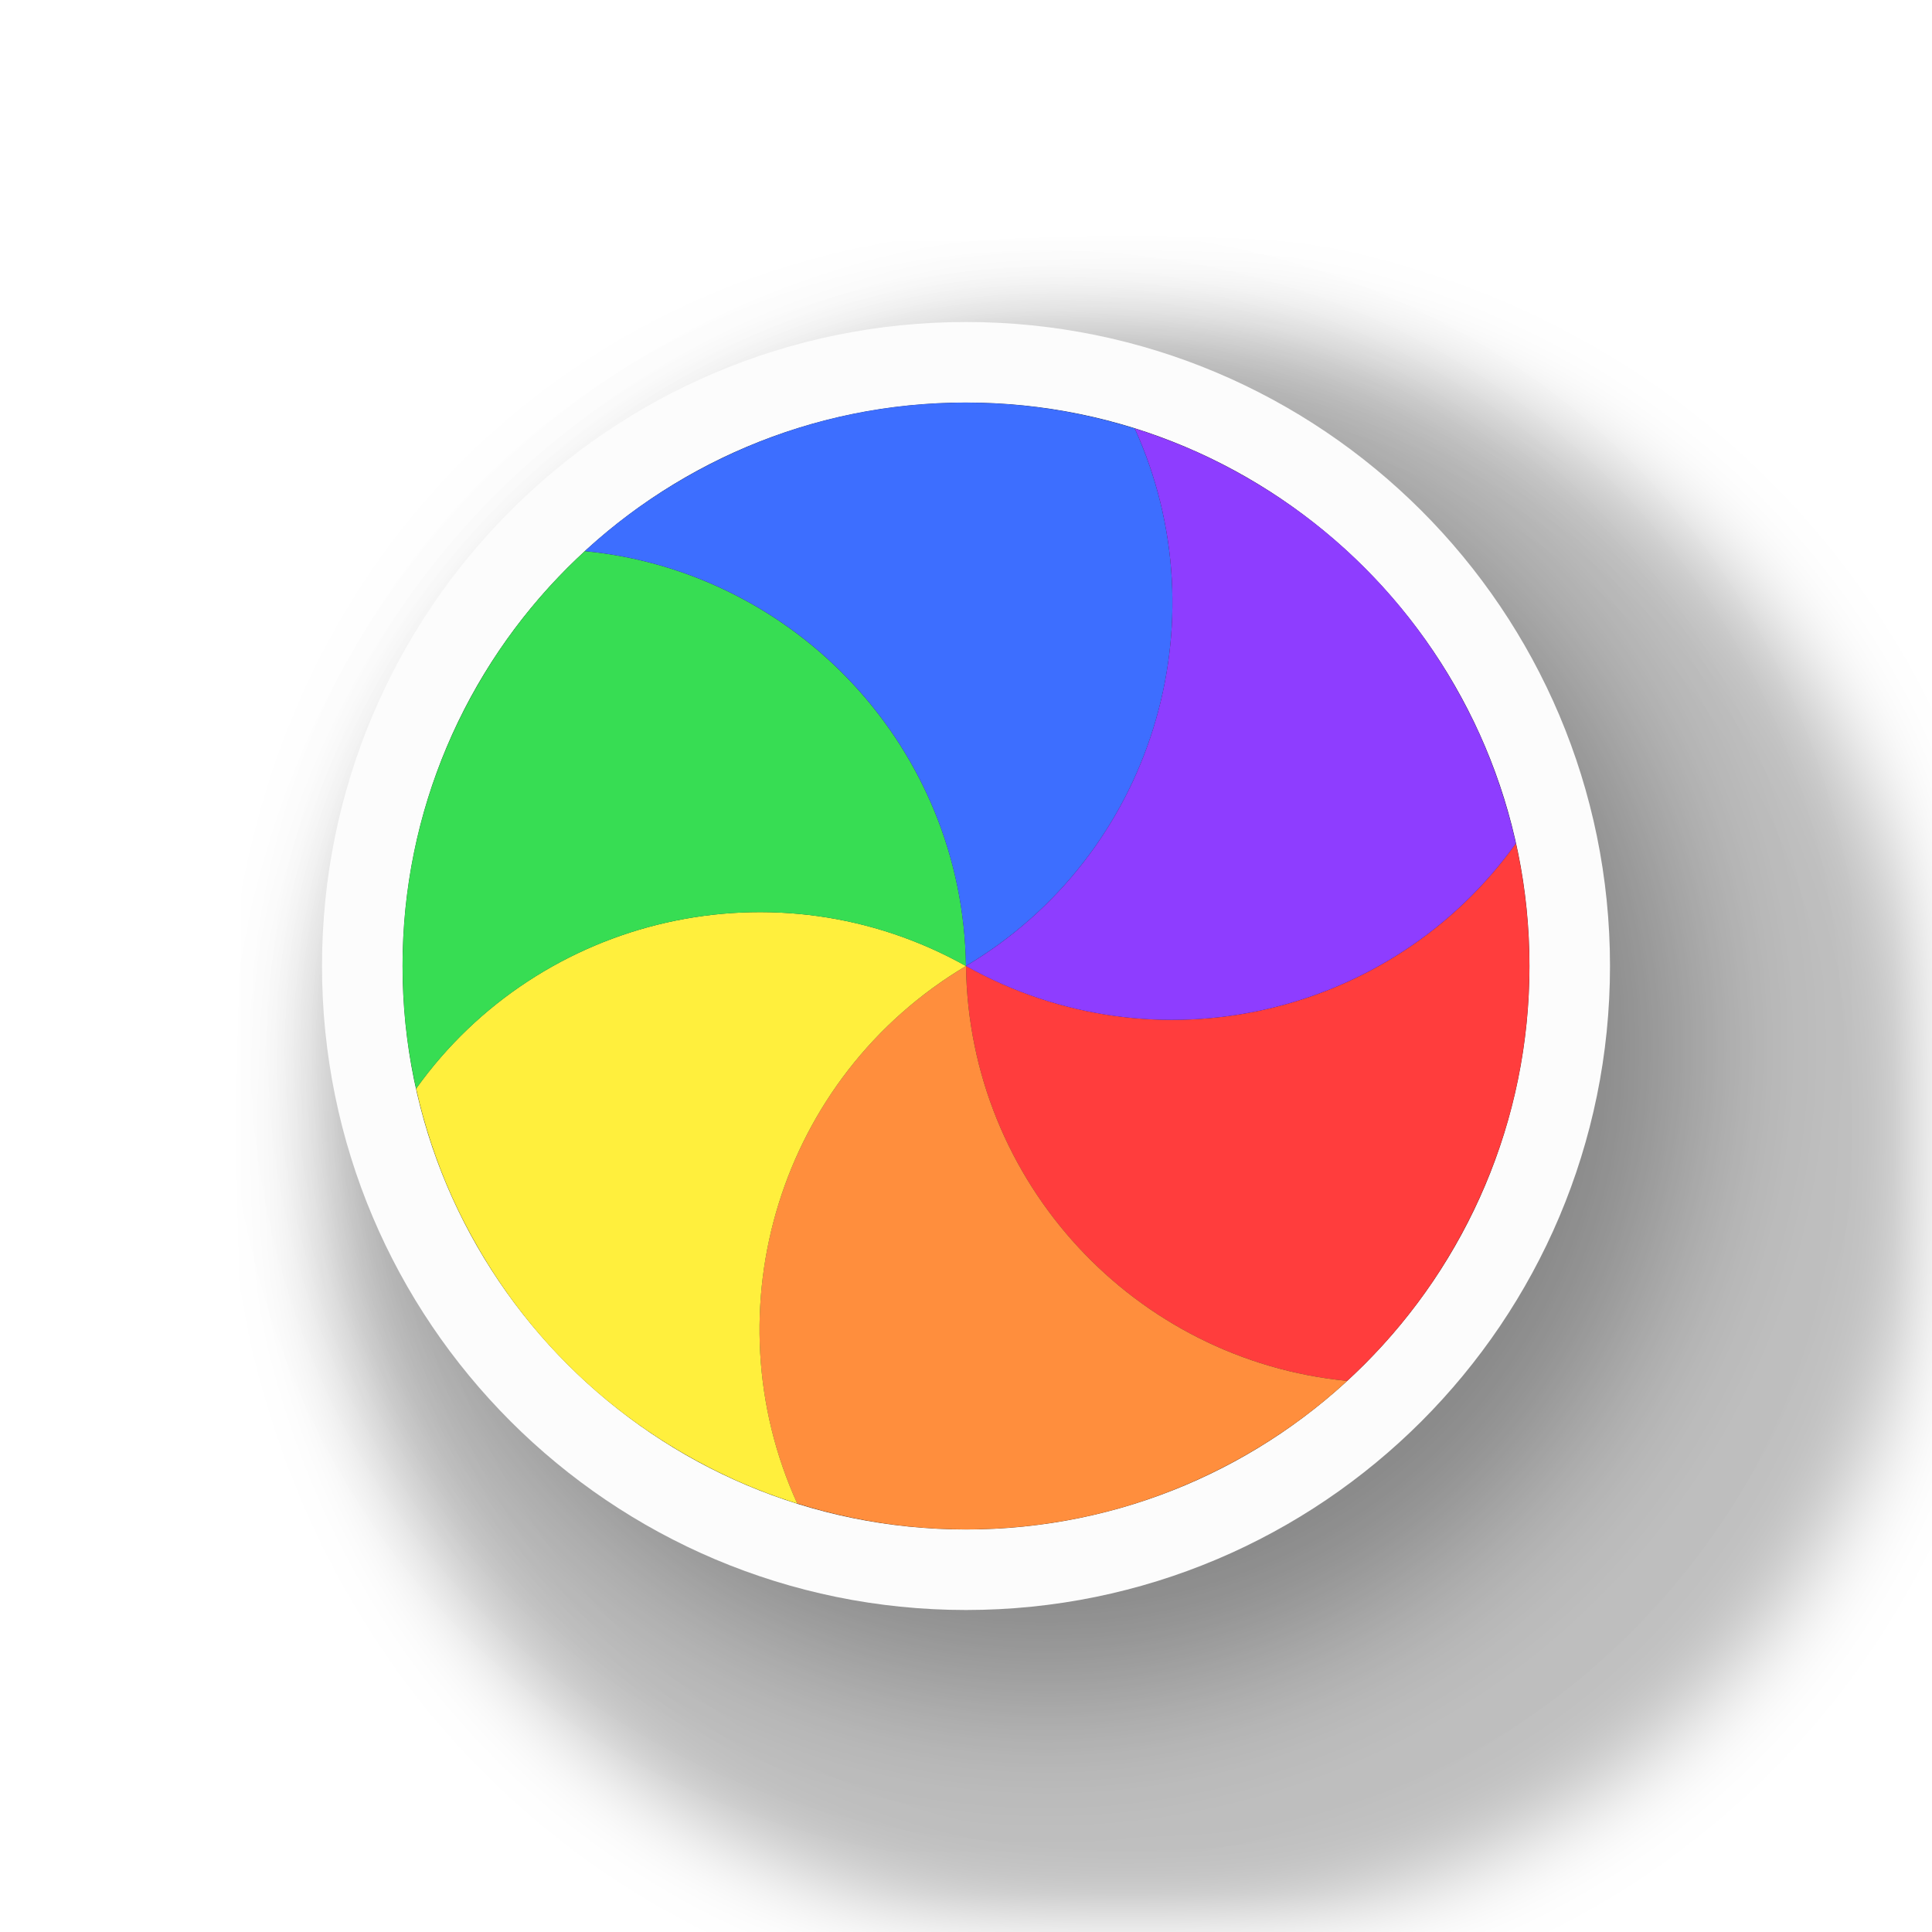
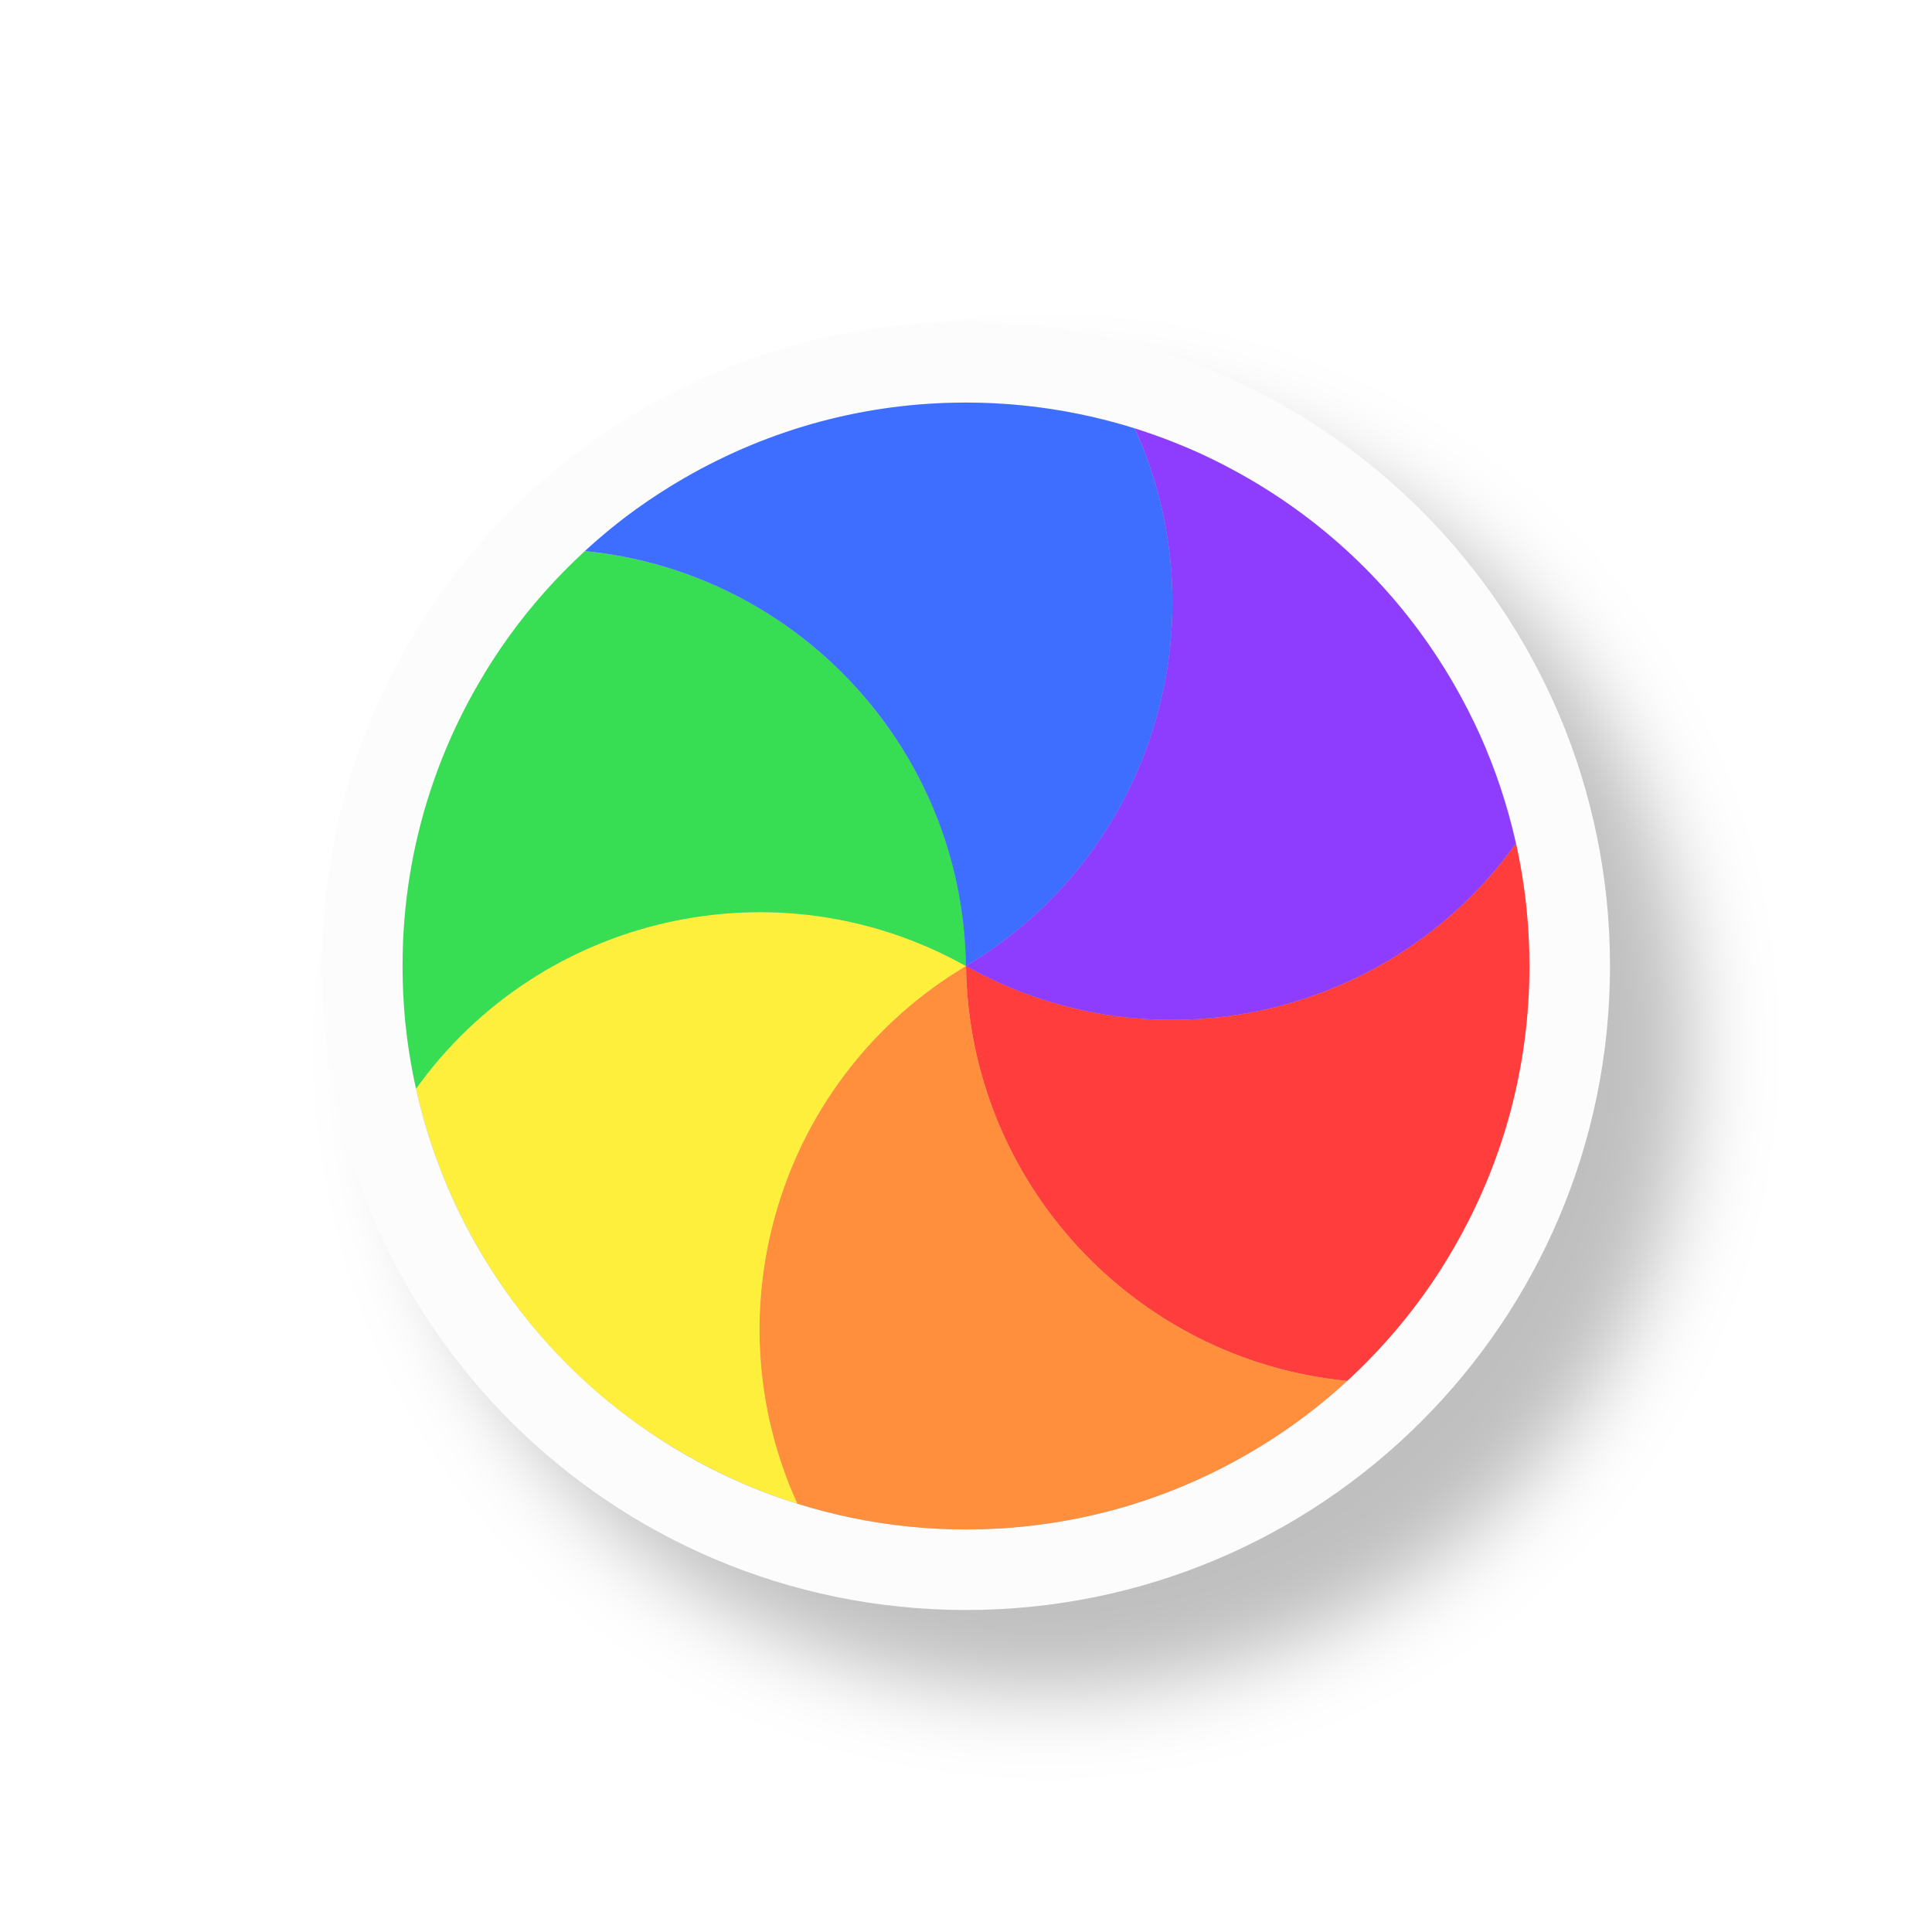
<svg xmlns="http://www.w3.org/2000/svg" width="24" height="24" viewBox="0 0 24 24" fill="none">
  <g filter="url(#filter0_d_173_2225)">
-     <g filter="url(#filter1_d_173_2225)">
-       <circle cx="12" cy="12" r="7" transform="rotate(90 12 12)" fill="#1B1B1B" />
-       <circle cx="12" cy="12" r="7.5" transform="rotate(90 12 12)" stroke="#FCFCFC" stroke-linejoin="round" />
-     </g>
+     <circle cx="12" cy="12" r="7.5" transform="rotate(90 12 12)" stroke="#FCFCFC" stroke-linejoin="round" />
    <path d="M18.831 10.476C18.892 10.748 18.936 11.023 18.964 11.301C18.987 11.531 18.999 11.764 18.999 12C18.999 12.626 18.916 13.234 18.762 13.812C18.607 14.389 18.374 14.957 18.061 15.499C17.943 15.704 17.817 15.9 17.682 16.087C17.403 16.475 17.085 16.832 16.735 17.154C14.099 16.898 12.035 14.694 12 11.999C14.351 13.316 17.292 12.63 18.831 10.476Z" fill="#FF3D3D" />
    <path d="M16.735 17.154C16.53 17.343 16.314 17.519 16.087 17.682C15.9 17.817 15.704 17.943 15.5 18.061C14.957 18.374 14.39 18.607 13.812 18.762C13.234 18.916 12.627 18.999 12 18.999C11.764 18.999 11.531 18.987 11.301 18.964C10.826 18.916 10.358 18.82 9.903 18.677C8.808 16.267 9.685 13.377 12 12C12.036 14.694 14.1 16.898 16.735 17.154Z" fill="#FF8E3D" />
    <path d="M9.904 18.678C9.638 18.595 9.377 18.495 9.123 18.381C8.913 18.286 8.705 18.179 8.501 18.061C7.958 17.748 7.473 17.373 7.05 16.95C6.627 16.527 6.252 16.042 5.939 15.499C5.821 15.295 5.714 15.087 5.619 14.877C5.423 14.442 5.273 13.988 5.169 13.523C6.708 11.369 9.65 10.684 12 12C9.685 13.378 8.808 16.268 9.904 18.678Z" fill="#FFEF3D" />
    <path d="M5.169 13.524C5.108 13.252 5.064 12.977 5.035 12.699C5.013 12.469 5.001 12.236 5.001 12C5.001 11.374 5.083 10.766 5.238 10.188C5.393 9.611 5.625 9.043 5.939 8.501C6.057 8.296 6.183 8.1 6.318 7.913C6.597 7.525 6.915 7.168 7.265 6.846C9.9 7.102 11.965 9.307 12 12.001C9.649 10.684 6.708 11.37 5.169 13.524Z" fill="#37DD53" />
    <path d="M7.265 6.846C7.47 6.657 7.686 6.481 7.912 6.318C8.1 6.183 8.296 6.057 8.5 5.939C9.043 5.626 9.61 5.393 10.188 5.238C10.766 5.083 11.373 5.001 12 5.001C12.236 5.001 12.469 5.013 12.699 5.036C13.174 5.084 13.642 5.18 14.096 5.322C15.192 7.733 14.315 10.623 11.999 12C11.964 9.306 9.9 7.102 7.265 6.846Z" fill="#3D6EFF" />
    <path d="M14.096 5.322C14.361 5.406 14.622 5.505 14.877 5.619C15.087 5.714 15.295 5.821 15.499 5.939C16.042 6.252 16.527 6.627 16.95 7.05C17.373 7.473 17.748 7.958 18.061 8.501C18.179 8.705 18.285 8.913 18.381 9.123C18.576 9.558 18.727 10.012 18.831 10.477C17.291 12.631 14.35 13.316 11.999 12C14.315 10.622 15.191 7.732 14.096 5.322Z" fill="#8E3DFF" />
  </g>
  <defs>
    <filter id="filter0_d_173_2225" x="0" y="0" width="26" height="26" filterUnits="userSpaceOnUse" color-interpolation-filters="sRGB">
      <feFlood flood-opacity="0" result="BackgroundImageFix" />
      <feColorMatrix in="SourceAlpha" type="matrix" values="0 0 0 0 0 0 0 0 0 0 0 0 0 0 0 0 0 0 127 0" result="hardAlpha" />
      <feOffset dx="1" dy="1" />
      <feGaussianBlur stdDeviation="0.5" />
      <feColorMatrix type="matrix" values="0 0 0 0 0 0 0 0 0 0 0 0 0 0 0 0 0 0 0.25 0" />
      <feBlend mode="normal" in2="BackgroundImageFix" result="effect1_dropShadow_173_2225" />
      <feBlend mode="normal" in="SourceGraphic" in2="effect1_dropShadow_173_2225" result="shape" />
    </filter>
-     <filter id="filter1_d_173_2225" x="3" y="3" width="20" height="20" filterUnits="userSpaceOnUse" color-interpolation-filters="sRGB">
-       <feFlood flood-opacity="0" result="BackgroundImageFix" />
-       <feColorMatrix in="SourceAlpha" type="matrix" values="0 0 0 0 0 0 0 0 0 0 0 0 0 0 0 0 0 0 127 0" result="hardAlpha" />
-       <feOffset dx="1" dy="1" />
-       <feGaussianBlur stdDeviation="1" />
-       <feColorMatrix type="matrix" values="0 0 0 0 0 0 0 0 0 0 0 0 0 0 0 0 0 0 0.3 0" />
-       <feBlend mode="normal" in2="BackgroundImageFix" result="effect1_dropShadow_173_2225" />
-       <feBlend mode="normal" in="SourceGraphic" in2="effect1_dropShadow_173_2225" result="shape" />
-     </filter>
  </defs>
</svg>
